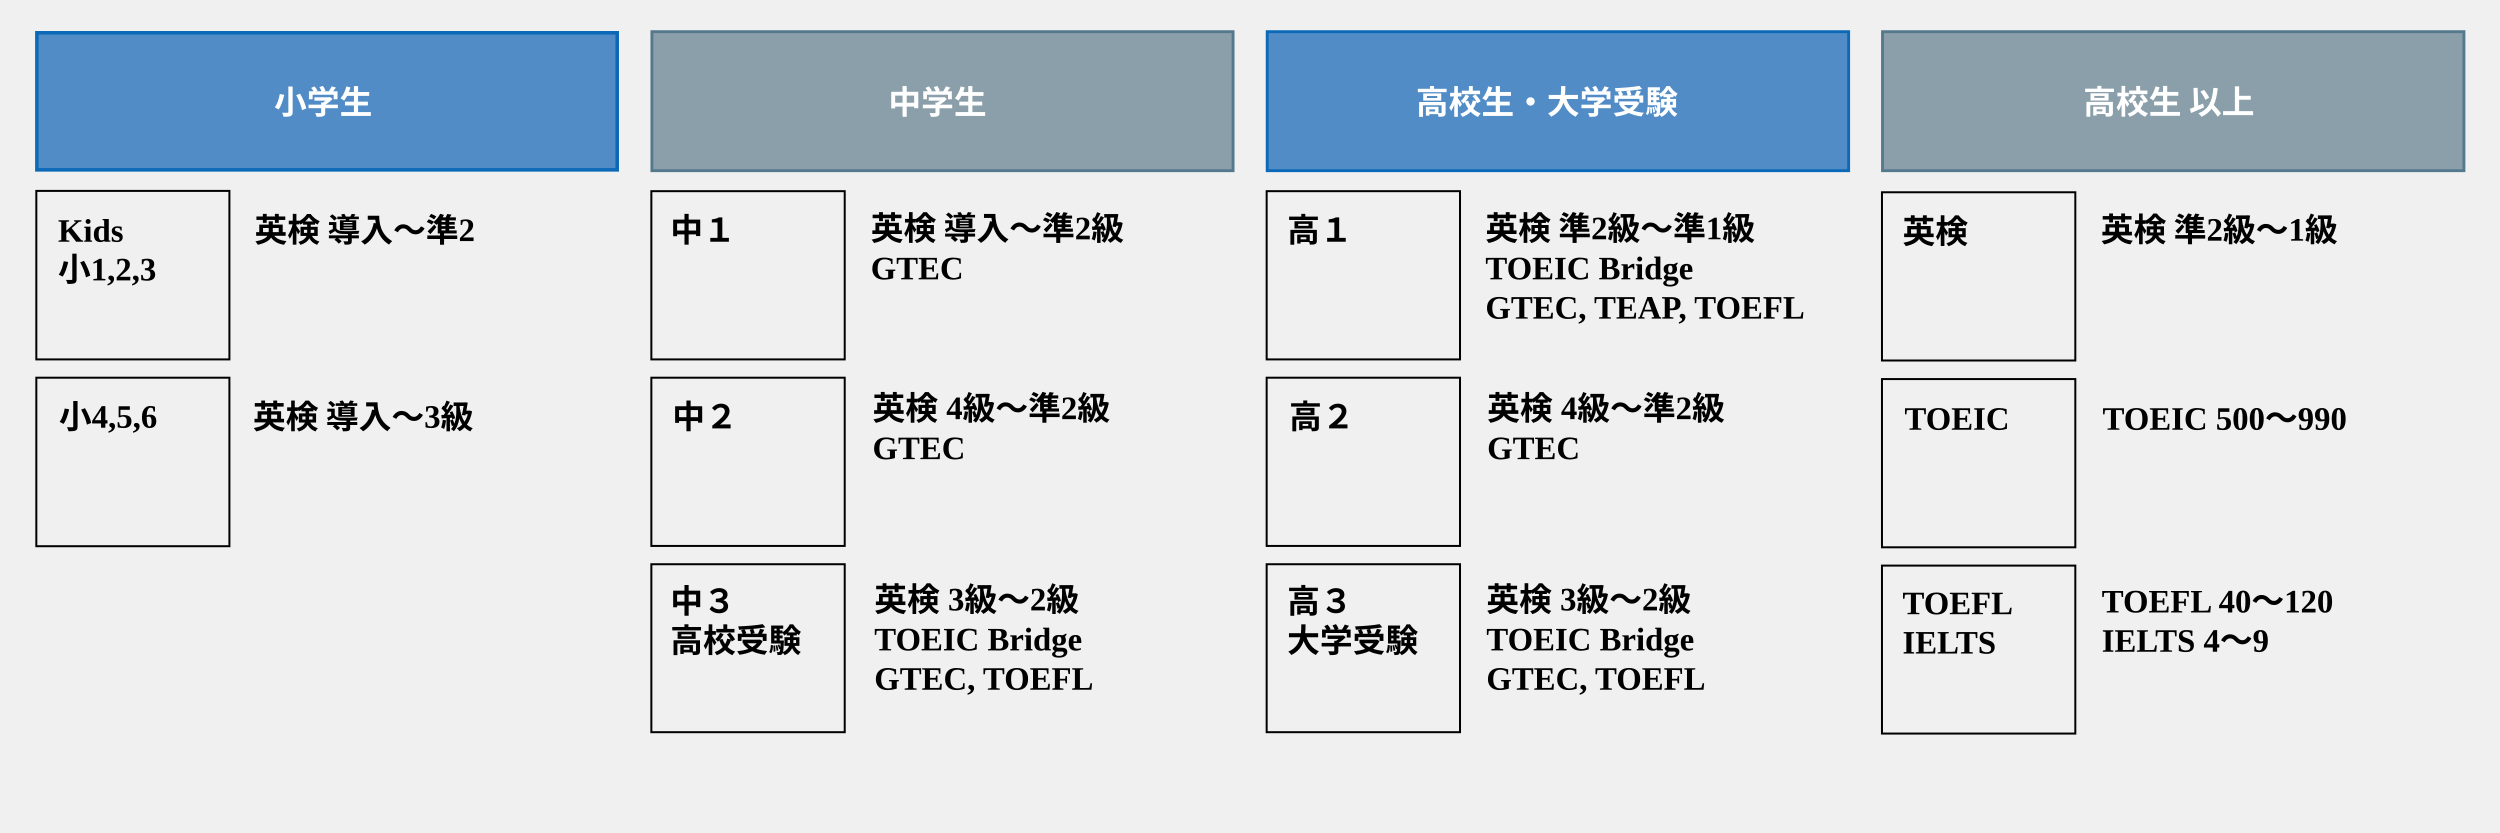
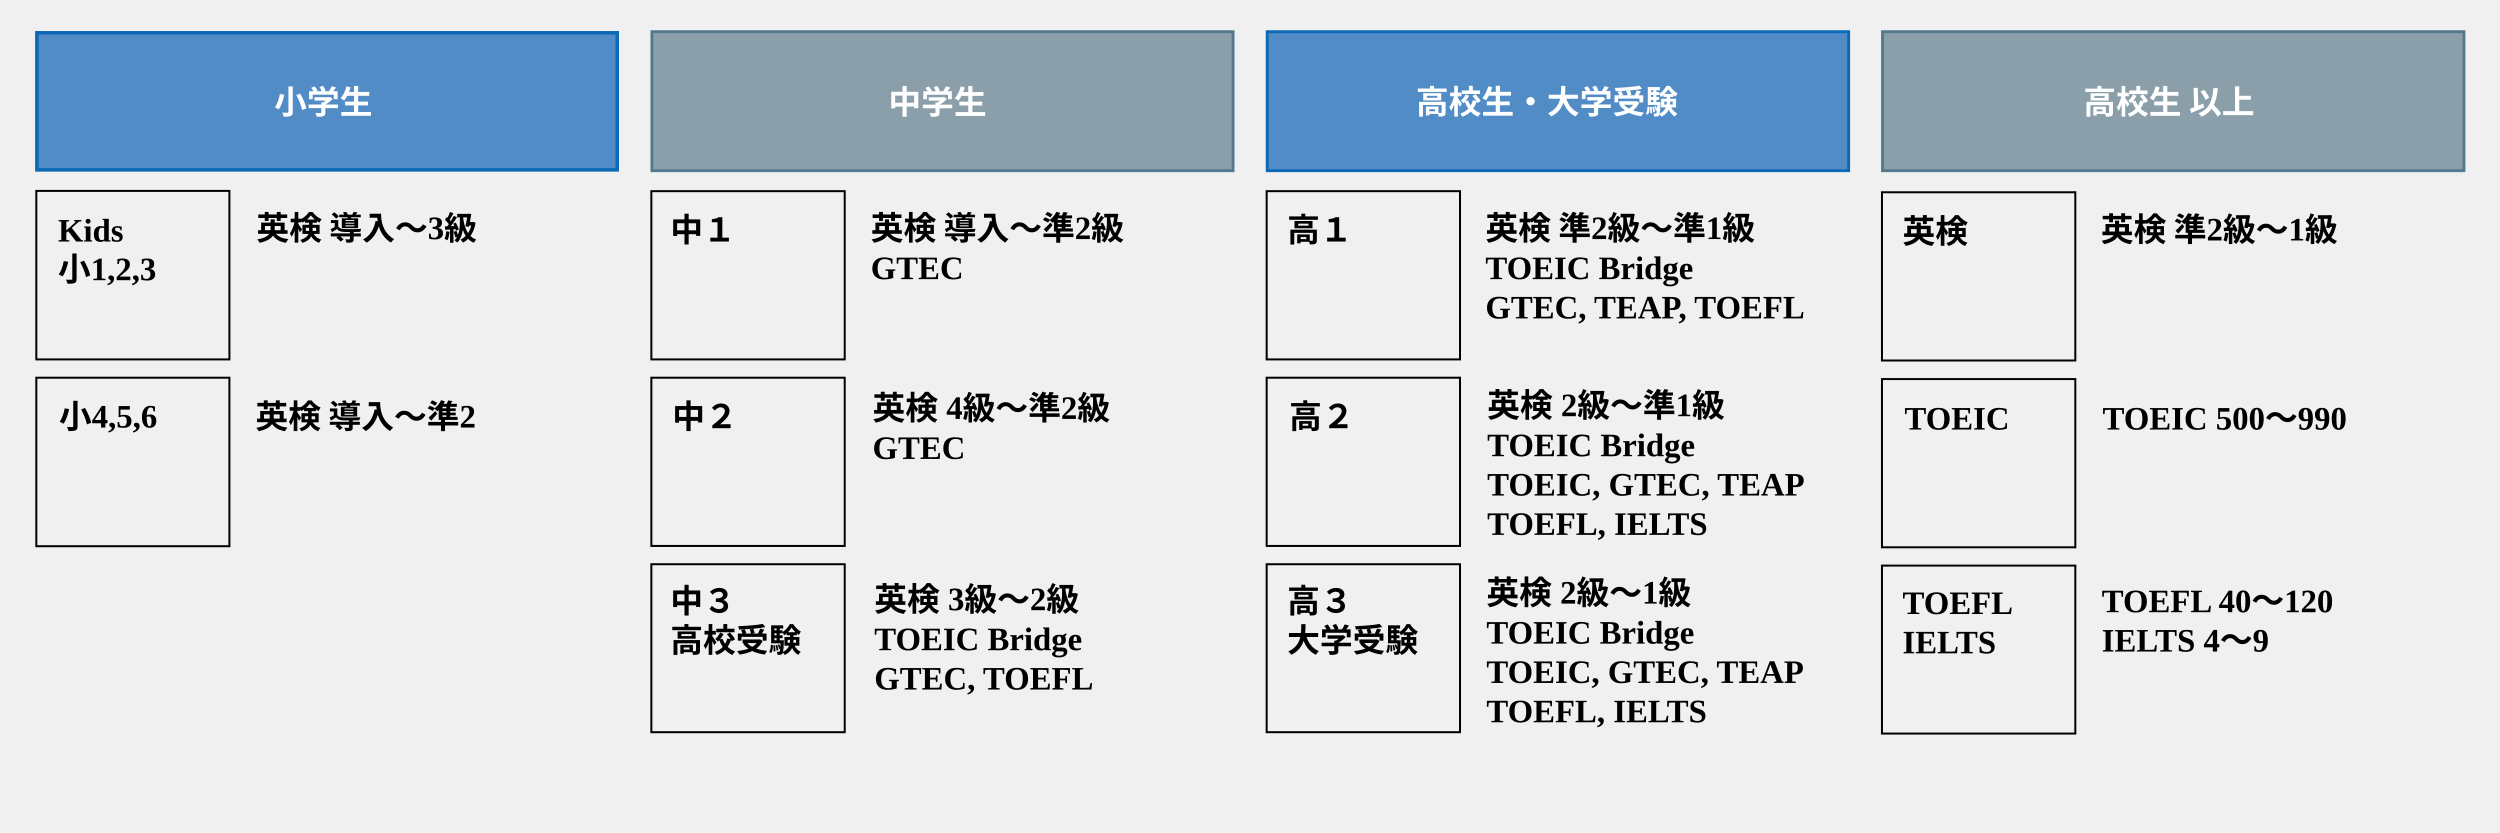
- <svg xmlns="http://www.w3.org/2000/svg" xml:space="preserve" id="レイヤー_1" x="0" y="0" version="1.1" viewBox="0 0 915.4 304.9">
-   <style>.st0{fill:#518cc7;stroke:#0b69b7;stroke-width:1.293;stroke-miterlimit:10}.st1{fill:#fff}.st2{font-weight: bold;}.st3{font-size:12px}.st4{fill:none;stroke:#000;stroke-width:.732;stroke-miterlimit:10}.st5{enable-background:new}.st6{fill:#8b9fab;stroke:#54798c;stroke-width:1.053;stroke-miterlimit:10}.st10,.st11,.st7,.st8,.st9{fill:none;stroke:#000;stroke-width:.732;stroke-miterlimit:10}.st10,.st11,.st8,.st9{stroke-width:.732}.st10,.st11,.st9{fill:#518cc7;stroke:#0b69b7;stroke-width:1.053}.st10,.st11{fill:none;stroke:#000;stroke-width:.731}.st11{fill:#8b9fab;stroke:#54798c;stroke-width:1.053}</style>
-   <path d="M13.5 12H226v50.2H13.5V12z" class="st0" />
-   <text class="st1 st2 st3" transform="translate(100.33 41.707)">小学生</text>
-   <path d="M13.3 69.9H84v61.7H13.3z" class="st4" />
-   <text class="st5" transform="translate(21.221 88.522)">
-     <tspan x="0" y="0" class="st2 st3">Kids</tspan>
-     <tspan x="0" y="14.4" class="st2 st3">小1,2,3</tspan>
-   </text>
-   <path d="M13.3 138.3H84V200H13.3z" class="st4" />
-   <text class="st2 st3" transform="translate(21.571 156.86)">小4,5,6</text>
-   <text class="st2 st3" transform="translate(93.189 88.522)">英検 導入〜準2</text>
-   <text class="st2 st3" transform="translate(92.594 156.86)">英検 導入〜3級</text>
-   <text class="st2 st3" transform="translate(245.423 88.522)">中１</text>
-   <path d="M238.7 11.6h212.8v50.9H238.7V11.6z" class="st6" />
-   <text class="st1 st2 st3" transform="translate(325.27 41.715)">中学生</text>
-   <path d="M238.5 70h70.8v61.6h-70.8zM238.5 138.3h70.8v61.6h-70.8z" class="st7" />
-   <text class="st2 st3" transform="translate(246.143 156.86)">中２</text>
-   <text class="st5" transform="translate(318.82 87.872)">
-     <tspan x="0" y="0" class="st2 st3">英検 導入〜準2級</tspan>
-     <tspan x="0" y="14.4" class="st2 st3">GTEC</tspan>
-   </text>
-   <text class="st5" transform="translate(319.468 153.719)">
-     <tspan x="0" y="0" class="st2 st3">英検 4級〜準2級</tspan>
-     <tspan x="0" y="14.4" class="st2 st3">GTEC</tspan>
-   </text>
-   <path d="M238.5 206.6h70.8v61.5h-70.8z" class="st8" />
-   <text class="st5" transform="translate(245.423 224.399)">
-     <tspan x="0" y="0" class="st2 st3">中３</tspan>
-     <tspan x="0" y="14.4" class="st2 st3">高校受験</tspan>
-   </text>
-   <text class="st5" transform="translate(320.116 223.749)">
-     <tspan x="0" y="0" class="st2 st3">英検 3級〜2級</tspan>
-     <tspan x="0" y="14.4" class="st2 st3">TOEIC Bridge</tspan>
-     <tspan x="0" y="28.8" class="st2 st3">GTEC, TOEFL</tspan>
-   </text>
-   <path d="M464 11.6h212.9v50.9H464V11.6z" class="st9" />
-   <text class="st1 st2 st3" transform="translate(518.423 41.707)">高校生・大学受験</text>
-   <text class="st2 st3" transform="translate(471.29 88.523)">高１</text>
-   <text class="st2 st3" transform="translate(472.01 156.86)">高２</text>
-   <text class="st5" transform="translate(543.89 87.871)">
-     <tspan x="0" y="0" class="st2 st3">英検 準2級〜準1級</tspan>
-     <tspan x="0" y="14.4" class="st2 st3">TOEIC Bridge</tspan>
-     <tspan x="0" y="28.8" class="st2 st3">GTEC, TEAP, TOEFL</tspan>
-   </text>
-   <text class="st5" transform="translate(544.537 153.72)">
-     <tspan x="0" y="0" class="st2 st3">英検 4級〜準2級</tspan>
-     <tspan x="0" y="14.4" class="st2 st3">GTEC</tspan>
-   </text>
-   <path d="M463.8 70h70.8v61.6h-70.8zM463.8 138.3h70.8v61.6h-70.8z" class="st4" />
-   <path d="M463.8 206.6h70.8v61.5h-70.8z" class="st10" />
-   <text class="st5" transform="translate(471.29 224.4)">
-     <tspan x="0" y="0" class="st2 st3">高３</tspan>
-     <tspan x="0" y="14.4" class="st2 st3">大学受験</tspan>
-   </text>
-   <text class="st5" transform="translate(544.237 223.749)">
-     <tspan x="0" y="0" class="st2 st3">英検 3級〜2級</tspan>
-     <tspan x="0" y="14.4" class="st2 st3">TOEIC Bridge</tspan>
-     <tspan x="0" y="28.8" class="st2 st3">GTEC, TOEFL</tspan>
-   </text>
-   <path d="M689.3 11.6h212.9v50.9H689.3V11.6z" class="st11" />
-   <text class="st1 st2 st3" transform="translate(762.766 41.666)">高校生 以上</text>
-   <text class="st2 st3" transform="translate(696.622 89.022)">英検</text>
-   <text class="st2 st3" transform="translate(697.341 157.358)">TOEIC</text>
-   <text class="st2 st3" transform="translate(769.22 88.37)">英検 準2級〜1級</text>
-   <text class="st2 st3" transform="translate(769.869 157.358)">TOEIC 500〜990</text>
-   <path d="M689.1 70.4h70.8V132h-70.8zM689.1 138.8h70.8v61.6h-70.8z" class="st4" />
-   <path d="M689.1 207.1h70.8v61.5h-70.8z" class="st10" />
-   <text class="st5" transform="translate(696.622 224.898)">
-     <tspan x="0" y="0" class="st2 st3">TOEFL</tspan>
-     <tspan x="0" y="14.4" class="st2 st3">IELTS</tspan>
-   </text>
-   <text class="st5" transform="translate(769.57 224.248)">
-     <tspan x="0" y="0" class="st2 st3">TOEFL 40〜120</tspan>
-     <tspan x="0" y="14.4" class="st2 st3">IELTS 4〜9</tspan>
-   </text>
+ <svg xmlns="http://www.w3.org/2000/svg" version="1.1" id="レイヤー_1" x="0px" y="0px" viewBox="0 0 915.4 304.9" style="enable-background:new 0 0 915.4 304.9;" xml:space="preserve">
+   <style type="text/css">
+ 	.st0{fill:#518CC7;stroke:#0B69B7;stroke-width:1.293;stroke-miterlimit:10;}
+ 	.st1{fill:#FFFFFF;}
+ 	.st2{font-weight: bold;}
+ 	.st3{font-size:12px;}
+ 	.st4{fill:none;stroke:#000000;stroke-width:0.732;stroke-miterlimit:10;}
+ 	.st5{enable-background:new    ;}
+ 	.st6{fill:#8B9FAB;stroke:#54798C;stroke-width:1.053;stroke-miterlimit:10;}
+ 	.st7{fill:none;stroke:#000000;stroke-width:0.732;stroke-miterlimit:10;}
+ 	.st8{fill:none;stroke:#000000;stroke-width:0.732;stroke-miterlimit:10;}
+ 	.st9{fill:#518CC7;stroke:#0B69B7;stroke-width:1.053;stroke-miterlimit:10;}
+ 	.st10{fill:none;stroke:#000000;stroke-width:0.731;stroke-miterlimit:10;}
+ 	.st11{fill:#8B9FAB;stroke:#54798C;stroke-width:1.053;stroke-miterlimit:10;}
+ </style>
+   <g>
+     <g>
+       <path class="st0" d="M13.5,12h212.5v50.2H13.5V12z" />
+       <text transform="matrix(1 0 0 1 100.3665 41.6784)" class="st1 st2 st3">小学生</text>
+     </g>
+     <rect x="13.3" y="69.9" class="st4" width="70.7" height="61.7" />
+     <text transform="matrix(1 0 0 1 21.2215 88.4479)" class="st5">
+       <tspan x="0" y="0" class="st2 st3">Kids</tspan>
+       <tspan x="0" y="14.4" class="st2 st3">小1,2,3</tspan>
+     </text>
+     <rect x="13.3" y="138.3" class="st4" width="70.7" height="61.7" />
+     <text transform="matrix(1 0 0 1 21.5713 156.785)" class="st2 st3">小4,5,6</text>
+     <text transform="matrix(1 0 0 1 93.5371 156.785)" class="st2 st3">英検 導入〜準2</text>
+     <text transform="matrix(1 0 0 1 93.8853 87.7975)" class="st2 st3">英検 導入〜3級</text>
+   </g>
+   <g>
+     <text transform="matrix(1 0 0 1 245.4233 88.4479)" class="st2 st3">中１</text>
+     <g>
+       <path class="st6" d="M238.7,11.6h212.8v50.9H238.7V11.6z" />
+       <text transform="matrix(1 0 0 1 325.2708 41.7146)" class="st1 st2 st3">中学生</text>
+     </g>
+     <rect x="238.5" y="70" class="st7" width="70.8" height="61.6" />
+     <rect x="238.5" y="138.3" class="st7" width="70.8" height="61.6" />
+     <text transform="matrix(1 0 0 1 246.1425 156.785)" class="st2 st3">中２</text>
+     <text transform="matrix(1 0 0 1 318.8195 87.7972)" class="st5">
+       <tspan x="0" y="0" class="st2 st3">英検 導入〜準2級</tspan>
+       <tspan x="0" y="14.4" class="st2 st3">GTEC</tspan>
+     </text>
+     <text transform="matrix(1 0 0 1 319.4678 153.6445)" class="st5">
+       <tspan x="0" y="0" class="st2 st3">英検 4級〜準2級</tspan>
+       <tspan x="0" y="14.4" class="st2 st3">GTEC</tspan>
+     </text>
+     <rect x="238.5" y="206.6" class="st8" width="70.8" height="61.5" />
+     <text transform="matrix(1 0 0 1 245.4233 224.3246)" class="st5">
+       <tspan x="0" y="0" class="st2 st3">中３</tspan>
+       <tspan x="0" y="14.4" class="st2 st3">高校受験</tspan>
+     </text>
+     <text transform="matrix(1 0 0 1 320.1159 223.6744)" class="st5">
+       <tspan x="0" y="0" class="st2 st3">英検 3級〜2級</tspan>
+       <tspan x="0" y="14.4" class="st2 st3">TOEIC Bridge</tspan>
+       <tspan x="0" y="28.8" class="st2 st3">GTEC, TOEFL</tspan>
+     </text>
+   </g>
+   <g>
+     <g>
+       <path class="st9" d="M464,11.6h212.9v50.9H464V11.6z" />
+       <text transform="matrix(1 0 0 1 518.4234 41.6295)" class="st1 st2 st3">高校生・大学受験</text>
+     </g>
+     <g>
+       <text transform="matrix(1 0 0 1 471.2903 88.4483)" class="st2 st3">高１</text>
+       <text transform="matrix(1 0 0 1 472.0095 156.785)" class="st2 st3">高２</text>
+       <text transform="matrix(1 0 0 1 543.8891 87.797)" class="st5">
+         <tspan x="0" y="0" class="st2 st3">英検 準2級〜準1級</tspan>
+         <tspan x="0" y="14.4" class="st2 st3">TOEIC Bridge</tspan>
+         <tspan x="0" y="28.8" class="st2 st3">GTEC, TEAP, TOEFL</tspan>
+       </text>
+       <text transform="matrix(1 0 0 1 544.5373 152.6445)" class="st5">
+         <tspan x="0" y="0" class="st2 st3">英検 2級〜準1級</tspan>
+         <tspan x="0" y="14.4" class="st2 st3">TOEIC Bridge</tspan>
+         <tspan x="0" y="28.8" class="st2 st3">TOEIC, GTEC, TEAP</tspan>
+         <tspan x="0" y="43.2" class="st2 st3">TOEFL, IELTS</tspan>
+       </text>
+       <text transform="matrix(1 0 0 1 544.2493 221.2638)" class="st5">
+         <tspan x="0" y="0" class="st2 st3">英検 2級〜1級</tspan>
+         <tspan x="0" y="14.4" class="st2 st3">TOEIC Bridge</tspan>
+         <tspan x="0" y="28.8" class="st2 st3">TOEIC, GTEC, TEAP</tspan>
+         <tspan x="0" y="43.2" class="st2 st3">TOEFL, IELTS</tspan>
+       </text>
+       <g>
+         <rect x="463.8" y="70" class="st4" width="70.8" height="61.6" />
+         <rect x="463.8" y="138.3" class="st4" width="70.8" height="61.6" />
+         <rect x="463.8" y="206.6" class="st10" width="70.8" height="61.5" />
+       </g>
+       <text transform="matrix(1 0 0 1 471.2903 224.325)" class="st5">
+         <tspan x="0" y="0" class="st2 st3">高３</tspan>
+         <tspan x="0" y="14.4" class="st2 st3">大学受験</tspan>
+       </text>
+     </g>
+   </g>
+   <g>
+     <g>
+       <path class="st11" d="M689.3,11.6h212.9v50.9H689.3V11.6z" />
+       <text transform="matrix(1 0 0 1 762.8005 41.6661)" class="st1 st2 st3">高校生 以上</text>
+     </g>
+     <g>
+       <text transform="matrix(1 0 0 1 696.6219 88.9472)" class="st2 st3">英検</text>
+       <text transform="matrix(1 0 0 1 697.3411 157.2838)" class="st2 st3">TOEIC</text>
+       <text transform="matrix(1 0 0 1 769.2208 88.2959)" class="st2 st3">英検 準2級〜1級</text>
+       <text transform="matrix(1 0 0 1 769.8689 157.2841)" class="st2 st3">TOEIC 500〜990</text>
+       <g>
+         <rect x="689.1" y="70.4" class="st4" width="70.8" height="61.6" />
+         <rect x="689.1" y="138.8" class="st4" width="70.8" height="61.6" />
+         <rect x="689.1" y="207.1" class="st10" width="70.8" height="61.5" />
+       </g>
+       <text transform="matrix(1 0 0 1 696.6219 224.8239)" class="st5">
+         <tspan x="0" y="0" class="st2 st3">TOEFL</tspan>
+         <tspan x="0" y="14.4" class="st2 st3">IELTS</tspan>
+       </text>
+       <text transform="matrix(1 0 0 1 769.5691 224.1734)" class="st5">
+         <tspan x="0" y="0" class="st2 st3">TOEFL 40〜120</tspan>
+         <tspan x="0" y="14.4" class="st2 st3">IELTS 4〜9</tspan>
+       </text>
+     </g>
+   </g>
</svg>
